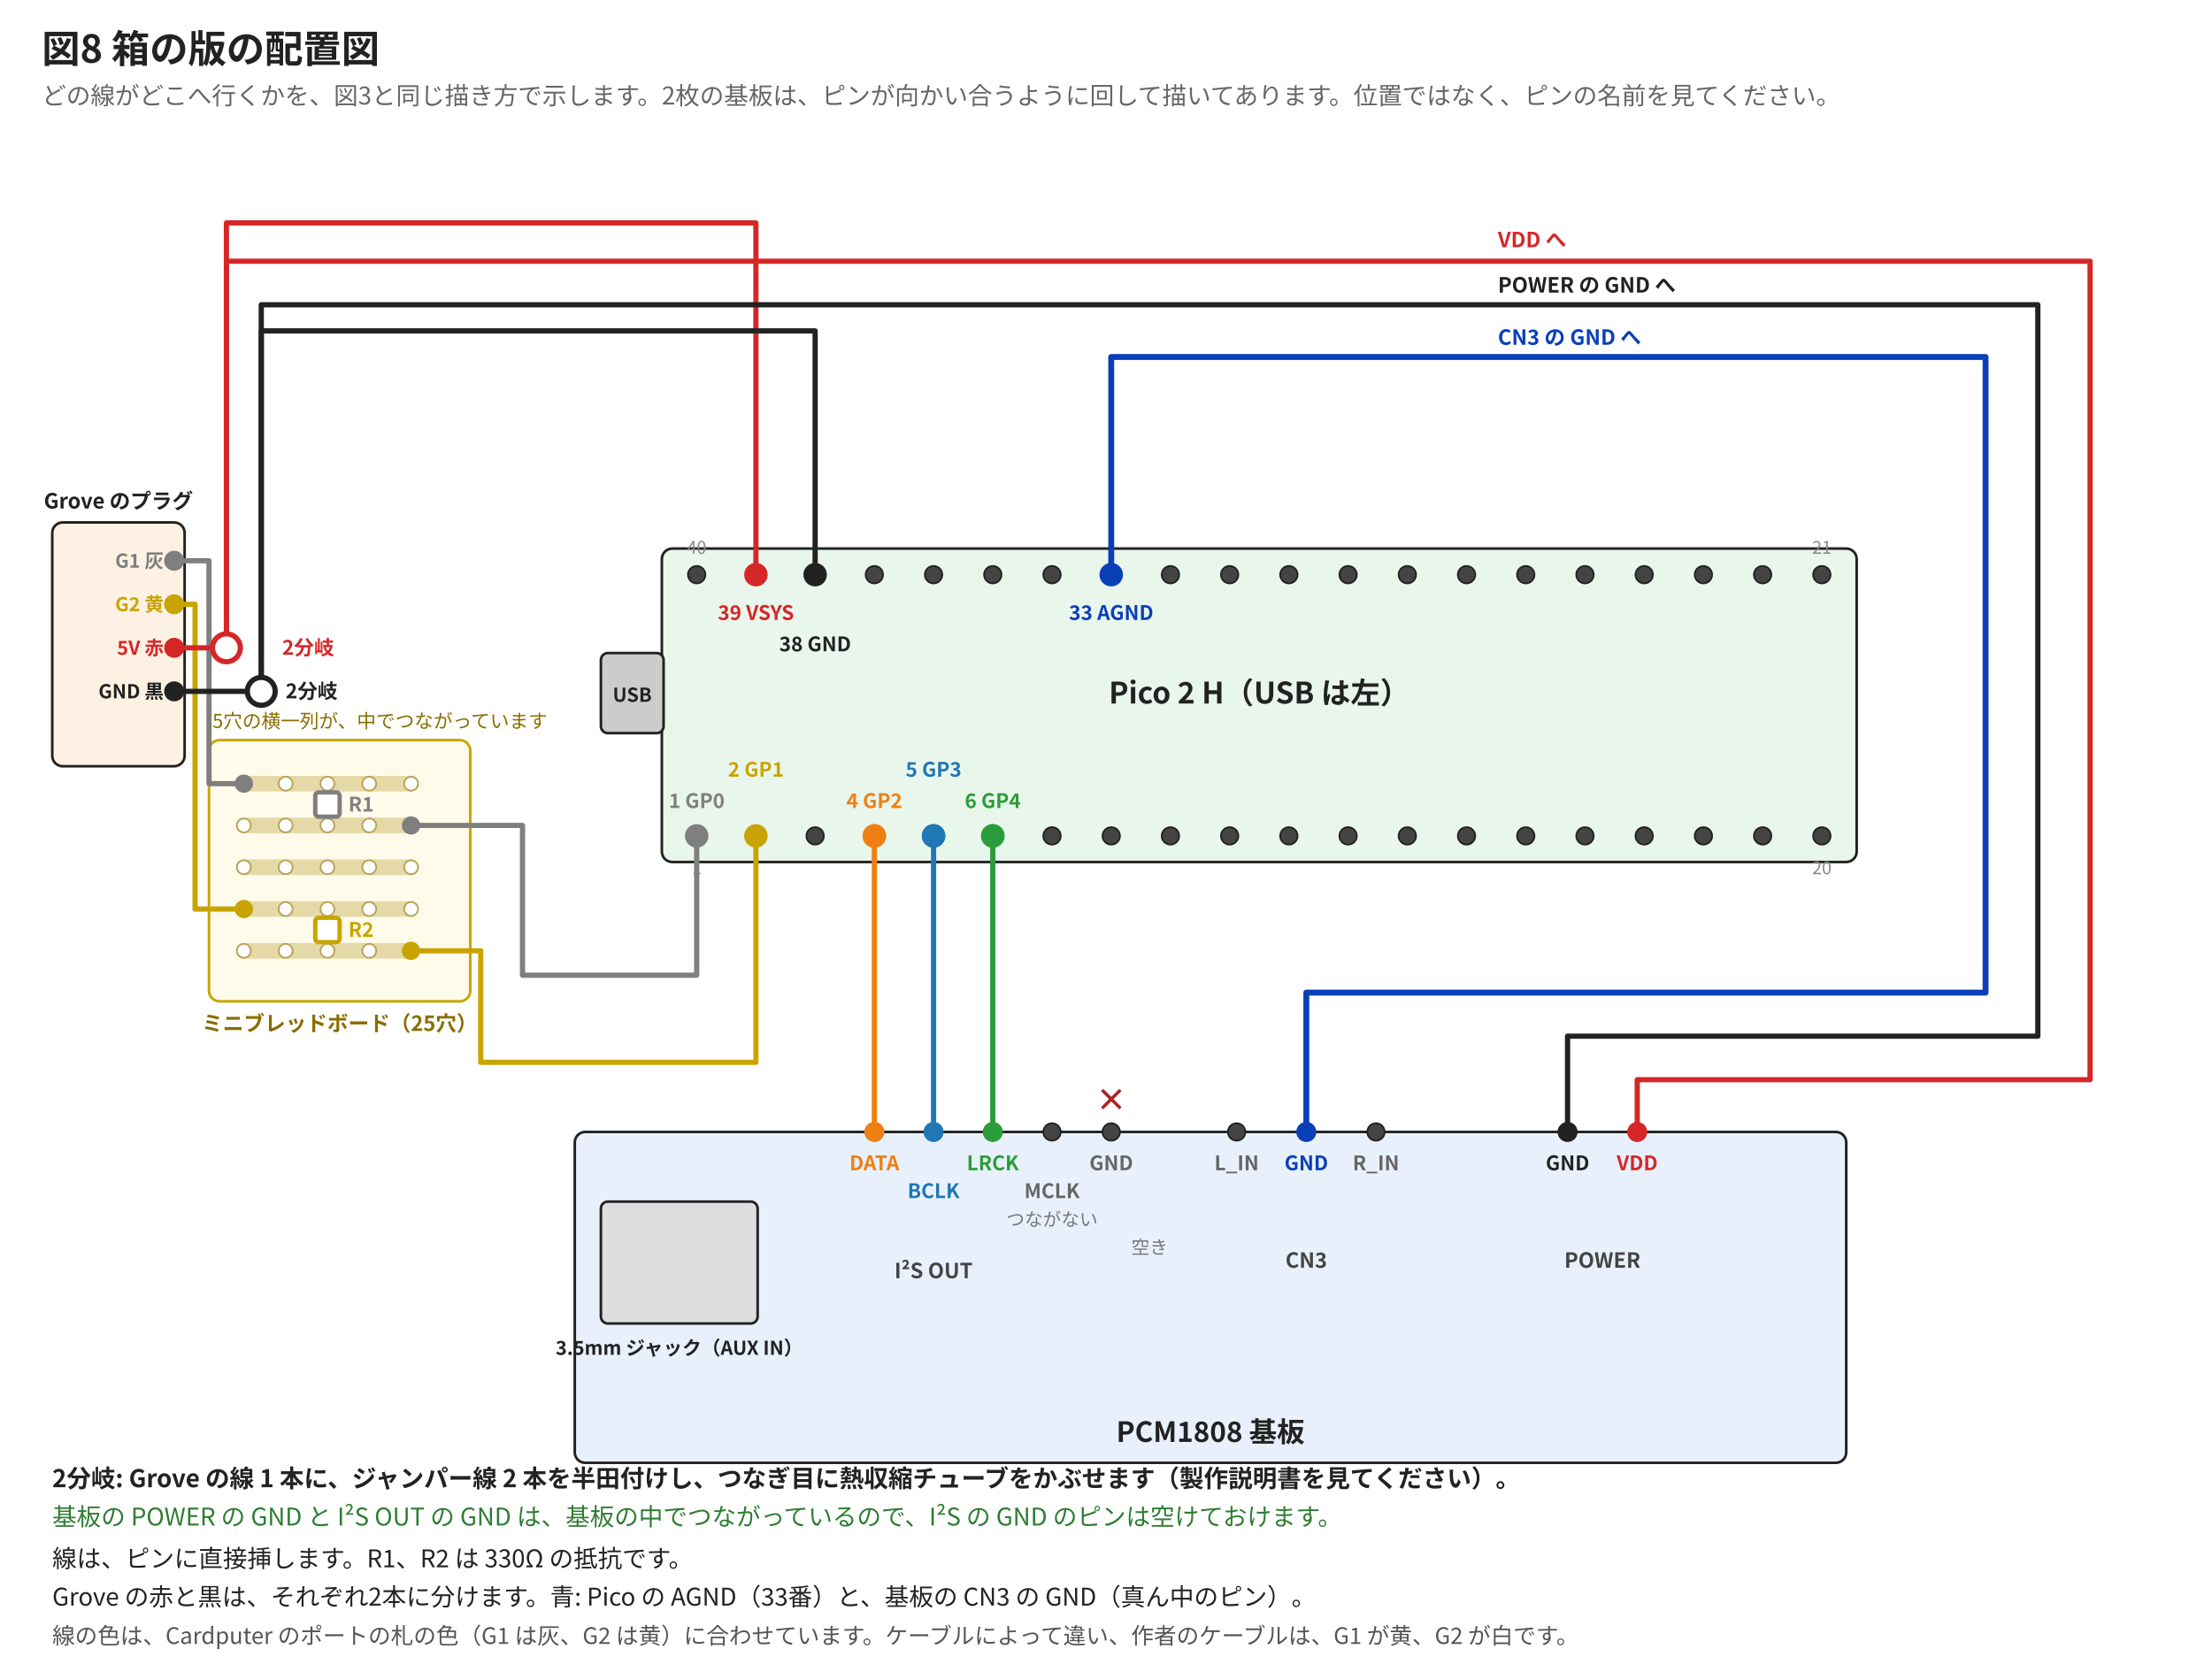
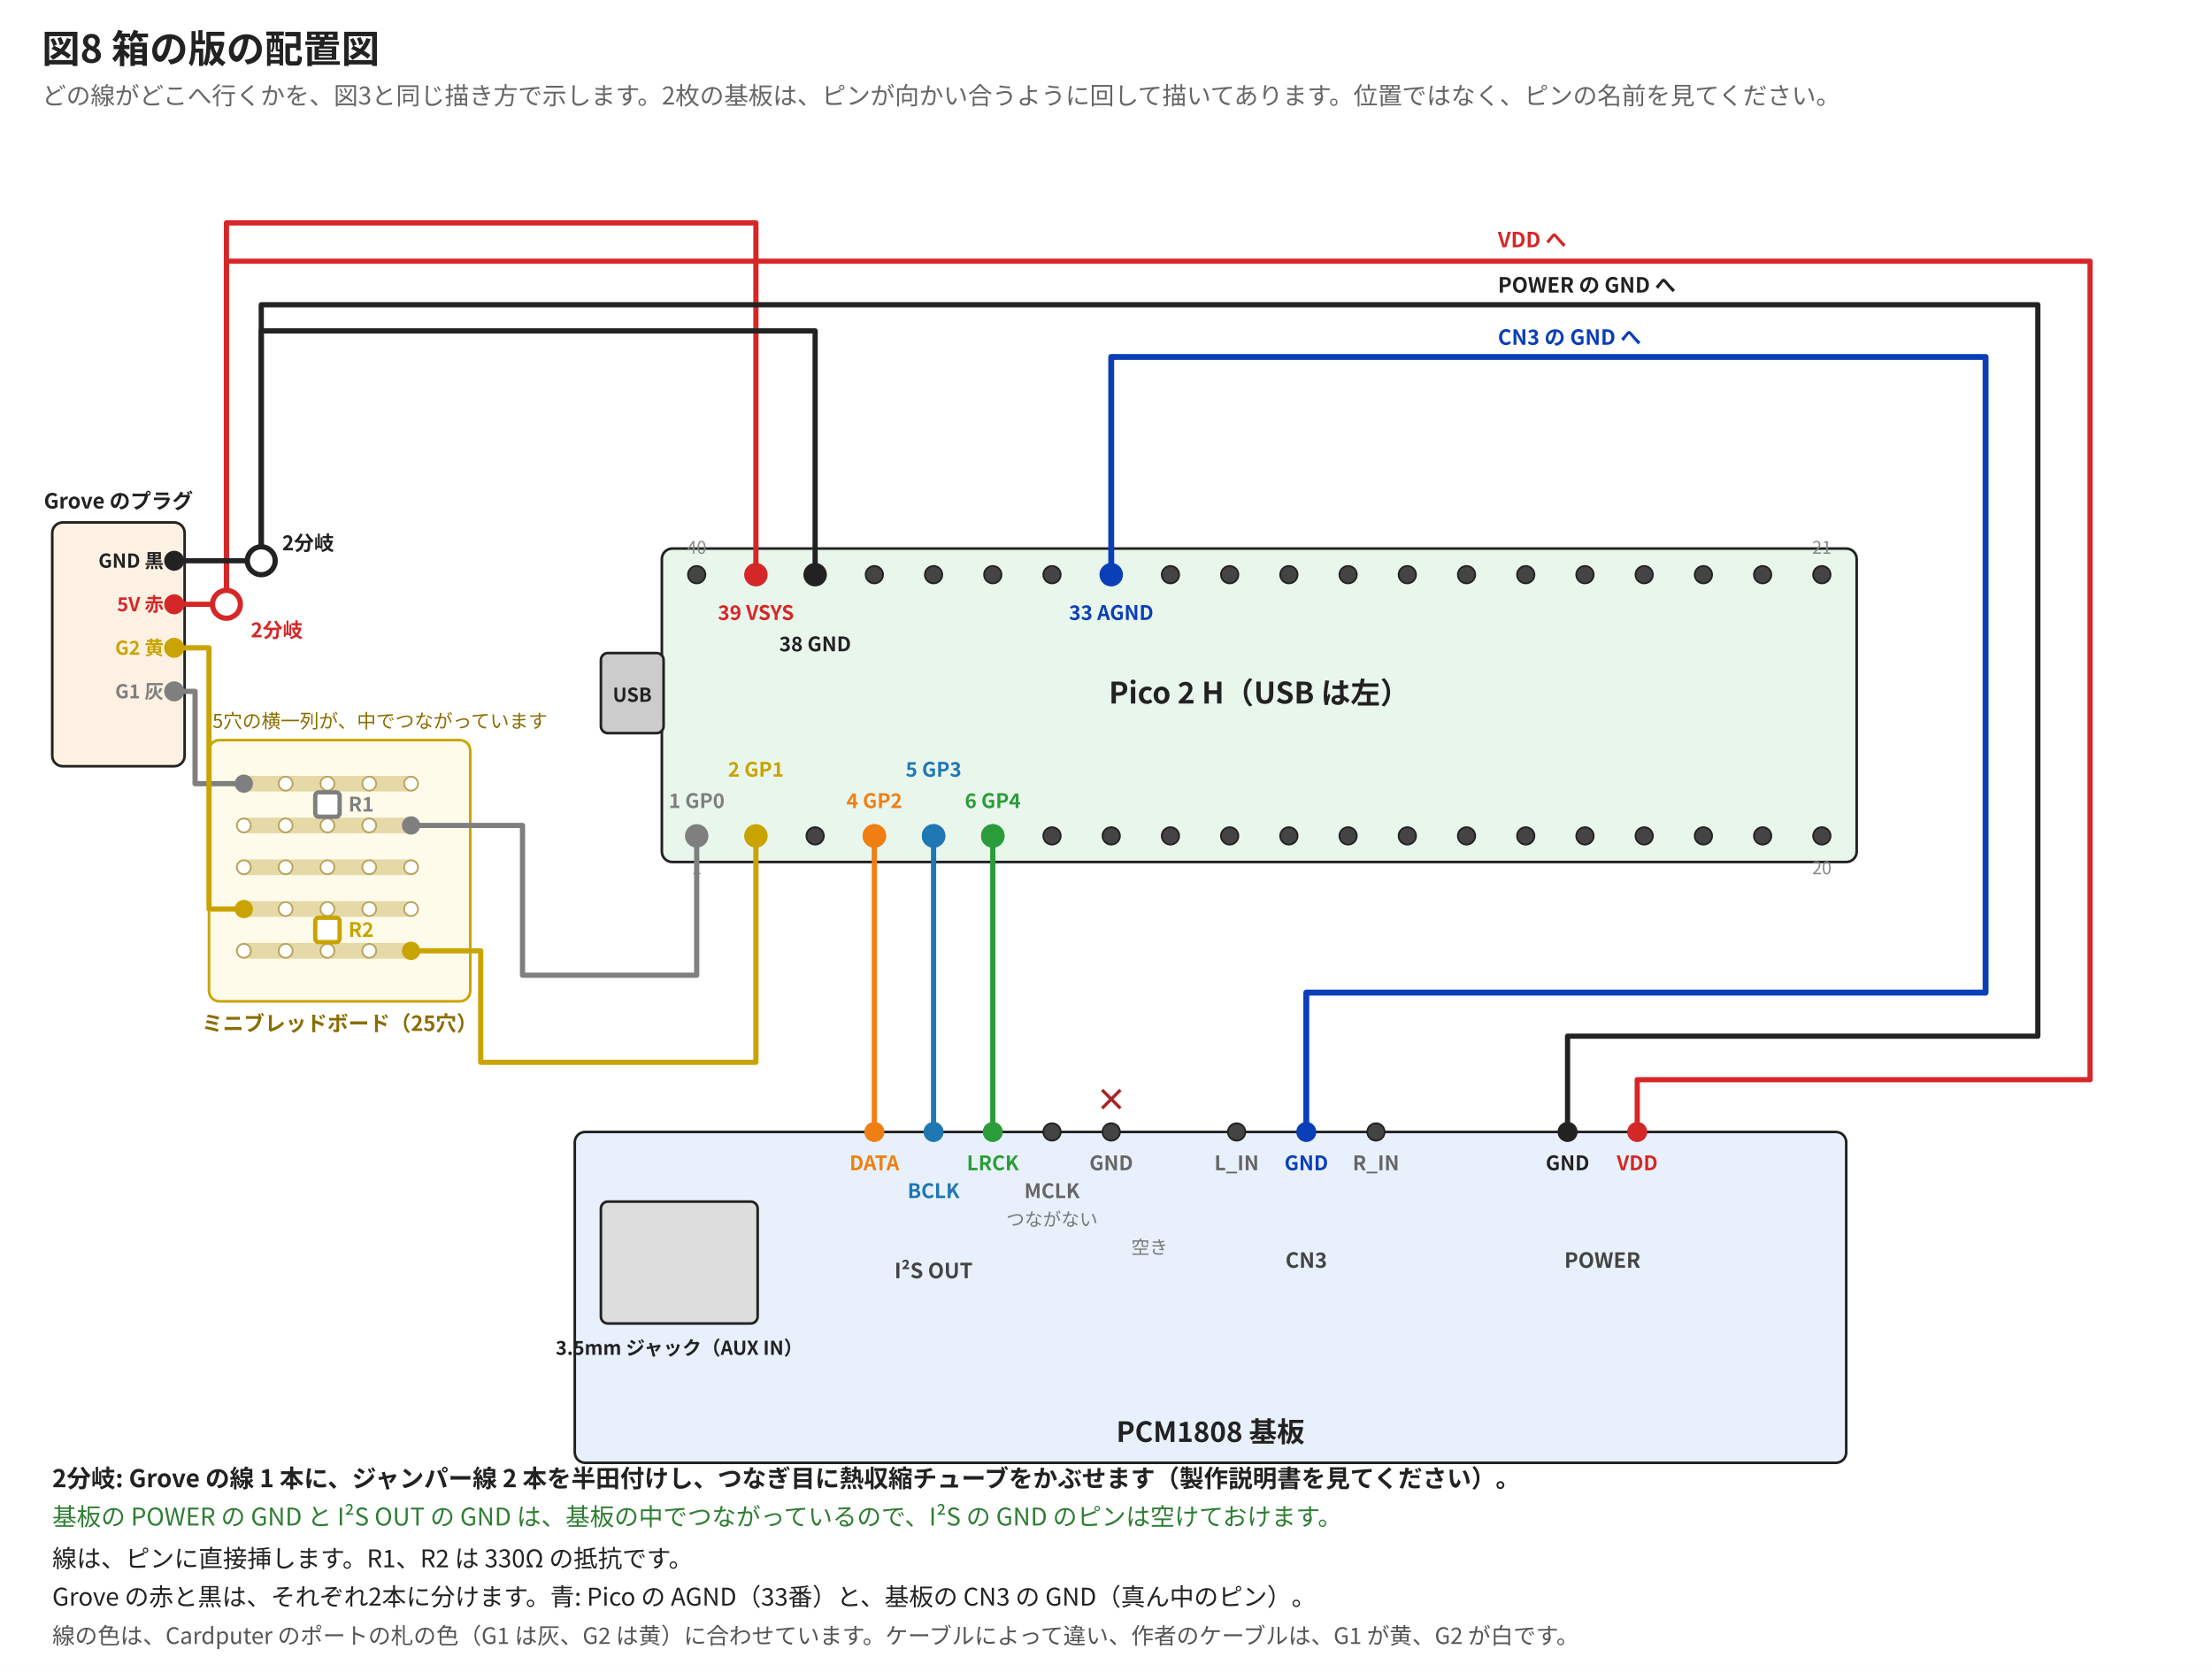
<svg xmlns="http://www.w3.org/2000/svg" viewBox="0 0 1270 960" width="1270" height="960" font-family="'Hiragino Sans','Hiragino Kaku Gothic ProN','Noto Sans CJK JP','Noto Sans JP','Yu Gothic',Meiryo,sans-serif" role="img" aria-label="図8  箱の版の配置図">
  <rect width="1270" height="960" fill="#ffffff" />
  <text x="24" y="36" font-size="22" fill="#222" text-anchor="start" font-weight="700">図8  箱の版の配置図</text>
  <text x="24" y="60" font-size="14" fill="#666" text-anchor="start" font-weight="400">どの線がどこへ行くかを、図3と同じ描き方で示します。2枚の基板は、ピンが向かい合うように回して描いてあります。位置ではなく、ピンの名前を見てください。</text>
  <rect x="380" y="315" width="686" height="180" rx="6" fill="#e9f6ec" stroke="#222" stroke-width="1.5" />
  <rect x="345" y="375" width="36" height="46" rx="4" fill="#ccc" stroke="#222" stroke-width="1.5" />
  <text x="363" y="403" font-size="11" fill="#222" text-anchor="middle" font-weight="700">USB</text>
  <text x="723" y="404" font-size="17" fill="#222" text-anchor="middle" font-weight="700">Pico 2 H（USB は左）</text>
  <circle cx="400" cy="330" r="5" fill="#444" stroke="#222" stroke-width="1" />
  <circle cx="400" cy="480" r="5" fill="#444" stroke="#222" stroke-width="1" />
  <circle cx="434" cy="330" r="5" fill="#444" stroke="#222" stroke-width="1" />
  <circle cx="434" cy="480" r="5" fill="#444" stroke="#222" stroke-width="1" />
  <circle cx="468" cy="330" r="5" fill="#444" stroke="#222" stroke-width="1" />
  <circle cx="468" cy="480" r="5" fill="#444" stroke="#222" stroke-width="1" />
  <circle cx="502" cy="330" r="5" fill="#444" stroke="#222" stroke-width="1" />
  <circle cx="502" cy="480" r="5" fill="#444" stroke="#222" stroke-width="1" />
  <circle cx="536" cy="330" r="5" fill="#444" stroke="#222" stroke-width="1" />
  <circle cx="536" cy="480" r="5" fill="#444" stroke="#222" stroke-width="1" />
  <circle cx="570" cy="330" r="5" fill="#444" stroke="#222" stroke-width="1" />
  <circle cx="570" cy="480" r="5" fill="#444" stroke="#222" stroke-width="1" />
  <circle cx="604" cy="330" r="5" fill="#444" stroke="#222" stroke-width="1" />
  <circle cx="604" cy="480" r="5" fill="#444" stroke="#222" stroke-width="1" />
  <circle cx="638" cy="330" r="5" fill="#444" stroke="#222" stroke-width="1" />
  <circle cx="638" cy="480" r="5" fill="#444" stroke="#222" stroke-width="1" />
  <circle cx="672" cy="330" r="5" fill="#444" stroke="#222" stroke-width="1" />
  <circle cx="672" cy="480" r="5" fill="#444" stroke="#222" stroke-width="1" />
  <circle cx="706" cy="330" r="5" fill="#444" stroke="#222" stroke-width="1" />
  <circle cx="706" cy="480" r="5" fill="#444" stroke="#222" stroke-width="1" />
  <circle cx="740" cy="330" r="5" fill="#444" stroke="#222" stroke-width="1" />
  <circle cx="740" cy="480" r="5" fill="#444" stroke="#222" stroke-width="1" />
  <circle cx="774" cy="330" r="5" fill="#444" stroke="#222" stroke-width="1" />
  <circle cx="774" cy="480" r="5" fill="#444" stroke="#222" stroke-width="1" />
  <circle cx="808" cy="330" r="5" fill="#444" stroke="#222" stroke-width="1" />
  <circle cx="808" cy="480" r="5" fill="#444" stroke="#222" stroke-width="1" />
  <circle cx="842" cy="330" r="5" fill="#444" stroke="#222" stroke-width="1" />
  <circle cx="842" cy="480" r="5" fill="#444" stroke="#222" stroke-width="1" />
  <circle cx="876" cy="330" r="5" fill="#444" stroke="#222" stroke-width="1" />
  <circle cx="876" cy="480" r="5" fill="#444" stroke="#222" stroke-width="1" />
  <circle cx="910" cy="330" r="5" fill="#444" stroke="#222" stroke-width="1" />
  <circle cx="910" cy="480" r="5" fill="#444" stroke="#222" stroke-width="1" />
  <circle cx="944" cy="330" r="5" fill="#444" stroke="#222" stroke-width="1" />
  <circle cx="944" cy="480" r="5" fill="#444" stroke="#222" stroke-width="1" />
  <circle cx="978" cy="330" r="5" fill="#444" stroke="#222" stroke-width="1" />
  <circle cx="978" cy="480" r="5" fill="#444" stroke="#222" stroke-width="1" />
  <circle cx="1012" cy="330" r="5" fill="#444" stroke="#222" stroke-width="1" />
  <circle cx="1012" cy="480" r="5" fill="#444" stroke="#222" stroke-width="1" />
  <circle cx="1046" cy="330" r="5" fill="#444" stroke="#222" stroke-width="1" />
  <circle cx="1046" cy="480" r="5" fill="#444" stroke="#222" stroke-width="1" />
  <circle cx="434" cy="330" r="6" fill="#d62728" stroke="#d62728" stroke-width="1.5" />
  <text x="434" y="356" font-size="11.5" fill="#d62728" text-anchor="middle" font-weight="700">39 VSYS</text>
  <circle cx="468" cy="330" r="6" fill="#222222" stroke="#222222" stroke-width="1.5" />
  <text x="468" y="374" font-size="11.5" fill="#222222" text-anchor="middle" font-weight="700">38 GND</text>
  <circle cx="638" cy="330" r="6" fill="#0b3fb8" stroke="#0b3fb8" stroke-width="1.5" />
  <text x="638" y="356" font-size="11.5" fill="#0b3fb8" text-anchor="middle" font-weight="700">33 AGND</text>
  <circle cx="400" cy="480" r="6" fill="#7f7f7f" stroke="#7f7f7f" stroke-width="1.5" />
  <text x="400" y="464" font-size="11.5" fill="#7f7f7f" text-anchor="middle" font-weight="700">1 GP0</text>
  <circle cx="434" cy="480" r="6" fill="#c9a400" stroke="#c9a400" stroke-width="1.5" />
  <text x="434" y="446" font-size="11.5" fill="#c9a400" text-anchor="middle" font-weight="700">2 GP1</text>
  <circle cx="502" cy="480" r="6" fill="#f07f13" stroke="#f07f13" stroke-width="1.5" />
  <text x="502" y="464" font-size="11.5" fill="#f07f13" text-anchor="middle" font-weight="700">4 GP2</text>
  <circle cx="536" cy="480" r="6" fill="#1f77b4" stroke="#1f77b4" stroke-width="1.5" />
  <text x="536" y="446" font-size="11.5" fill="#1f77b4" text-anchor="middle" font-weight="700">5 GP3</text>
  <circle cx="570" cy="480" r="6" fill="#2a9d3a" stroke="#2a9d3a" stroke-width="1.5" />
  <text x="570" y="464" font-size="11.5" fill="#2a9d3a" text-anchor="middle" font-weight="700">6 GP4</text>
  <text x="400" y="318" font-size="10" fill="#888" text-anchor="middle" font-weight="400">40</text>
  <text x="1046" y="318" font-size="10" fill="#888" text-anchor="middle" font-weight="400">21</text>
  <text x="400" y="502" font-size="10" fill="#888" text-anchor="middle" font-weight="400">1</text>
  <text x="1046" y="502" font-size="10" fill="#888" text-anchor="middle" font-weight="400">20</text>
  <rect x="30" y="300" width="76" height="140" rx="6" fill="#fdf1e3" stroke="#222" stroke-width="1.5" />
  <text x="68" y="292" font-size="12" fill="#222" text-anchor="middle" font-weight="700">Grove のプラグ</text>
-   <circle cx="100" cy="322" r="5" fill="#7f7f7f" stroke="#7f7f7f" stroke-width="1.5" />
-   <text x="94" y="326" font-size="11" fill="#7f7f7f" text-anchor="end" font-weight="700">G1 灰</text>
-   <circle cx="100" cy="347" r="5" fill="#c9a400" stroke="#c9a400" stroke-width="1.5" />
-   <text x="94" y="351" font-size="11" fill="#c9a400" text-anchor="end" font-weight="700">G2 黄</text>
-   <circle cx="100" cy="372" r="5" fill="#d62728" stroke="#d62728" stroke-width="1.5" />
-   <text x="94" y="376" font-size="11" fill="#d62728" text-anchor="end" font-weight="700">5V 赤</text>
-   <circle cx="100" cy="397" r="5" fill="#222222" stroke="#222222" stroke-width="1.5" />
-   <text x="94" y="401" font-size="11" fill="#222222" text-anchor="end" font-weight="700">GND 黒</text>
+   <circle cx="100" cy="322" r="5" fill="#222222" stroke="#222222" stroke-width="1.5" />
+   <text x="94" y="326" font-size="11" fill="#222222" text-anchor="end" font-weight="700">GND 黒</text>
+   <circle cx="100" cy="347" r="5" fill="#d62728" stroke="#d62728" stroke-width="1.5" />
+   <text x="94" y="351" font-size="11" fill="#d62728" text-anchor="end" font-weight="700">5V 赤</text>
+   <circle cx="100" cy="372" r="5" fill="#c9a400" stroke="#c9a400" stroke-width="1.5" />
+   <text x="94" y="376" font-size="11" fill="#c9a400" text-anchor="end" font-weight="700">G2 黄</text>
+   <circle cx="100" cy="397" r="5" fill="#7f7f7f" stroke="#7f7f7f" stroke-width="1.5" />
+   <text x="94" y="401" font-size="11" fill="#7f7f7f" text-anchor="end" font-weight="700">G1 灰</text>
  <rect x="120" y="425" width="150" height="150" rx="6" fill="#fffbea" stroke="#c9a400" stroke-width="1.5" />
  <text x="195" y="592" font-size="12" fill="#8a6d00" text-anchor="middle" font-weight="700">ミニブレッドボード（25穴）</text>
  <line x1="140" y1="450" x2="236" y2="450" stroke="#e5d9a8" stroke-width="9" stroke-linecap="round" />
  <circle cx="140" cy="450" r="4" fill="#fff" stroke="#b9a35a" stroke-width="1" />
  <circle cx="164" cy="450" r="4" fill="#fff" stroke="#b9a35a" stroke-width="1" />
  <circle cx="188" cy="450" r="4" fill="#fff" stroke="#b9a35a" stroke-width="1" />
  <circle cx="212" cy="450" r="4" fill="#fff" stroke="#b9a35a" stroke-width="1" />
  <circle cx="236" cy="450" r="4" fill="#fff" stroke="#b9a35a" stroke-width="1" />
  <line x1="140" y1="474" x2="236" y2="474" stroke="#e5d9a8" stroke-width="9" stroke-linecap="round" />
  <circle cx="140" cy="474" r="4" fill="#fff" stroke="#b9a35a" stroke-width="1" />
  <circle cx="164" cy="474" r="4" fill="#fff" stroke="#b9a35a" stroke-width="1" />
  <circle cx="188" cy="474" r="4" fill="#fff" stroke="#b9a35a" stroke-width="1" />
  <circle cx="212" cy="474" r="4" fill="#fff" stroke="#b9a35a" stroke-width="1" />
  <circle cx="236" cy="474" r="4" fill="#fff" stroke="#b9a35a" stroke-width="1" />
  <line x1="140" y1="498" x2="236" y2="498" stroke="#e5d9a8" stroke-width="9" stroke-linecap="round" />
  <circle cx="140" cy="498" r="4" fill="#fff" stroke="#b9a35a" stroke-width="1" />
  <circle cx="164" cy="498" r="4" fill="#fff" stroke="#b9a35a" stroke-width="1" />
  <circle cx="188" cy="498" r="4" fill="#fff" stroke="#b9a35a" stroke-width="1" />
  <circle cx="212" cy="498" r="4" fill="#fff" stroke="#b9a35a" stroke-width="1" />
  <circle cx="236" cy="498" r="4" fill="#fff" stroke="#b9a35a" stroke-width="1" />
  <line x1="140" y1="522" x2="236" y2="522" stroke="#e5d9a8" stroke-width="9" stroke-linecap="round" />
  <circle cx="140" cy="522" r="4" fill="#fff" stroke="#b9a35a" stroke-width="1" />
  <circle cx="164" cy="522" r="4" fill="#fff" stroke="#b9a35a" stroke-width="1" />
  <circle cx="188" cy="522" r="4" fill="#fff" stroke="#b9a35a" stroke-width="1" />
  <circle cx="212" cy="522" r="4" fill="#fff" stroke="#b9a35a" stroke-width="1" />
  <circle cx="236" cy="522" r="4" fill="#fff" stroke="#b9a35a" stroke-width="1" />
  <line x1="140" y1="546" x2="236" y2="546" stroke="#e5d9a8" stroke-width="9" stroke-linecap="round" />
  <circle cx="140" cy="546" r="4" fill="#fff" stroke="#b9a35a" stroke-width="1" />
  <circle cx="164" cy="546" r="4" fill="#fff" stroke="#b9a35a" stroke-width="1" />
  <circle cx="188" cy="546" r="4" fill="#fff" stroke="#b9a35a" stroke-width="1" />
  <circle cx="212" cy="546" r="4" fill="#fff" stroke="#b9a35a" stroke-width="1" />
  <circle cx="236" cy="546" r="4" fill="#fff" stroke="#b9a35a" stroke-width="1" />
  <text x="122" y="418" font-size="11" fill="#8a6d00" text-anchor="start" font-weight="400">5穴の横一列が、中でつながっています</text>
  <rect x="181" y="455" width="14" height="14" rx="2" fill="#fff" stroke="#7f7f7f" stroke-width="2.5" />
  <text x="200" y="466.0" font-size="11.5" fill="#7f7f7f" text-anchor="start" font-weight="700">R1</text>
  <rect x="181" y="527" width="14" height="14" rx="2" fill="#fff" stroke="#c9a400" stroke-width="2.5" />
  <text x="200" y="538.0" font-size="11.5" fill="#c9a400" text-anchor="start" font-weight="700">R2</text>
-   <path d="M100 322 L120 322 L120 450 L140 450" fill="none" stroke="#7f7f7f" stroke-width="3" stroke-linecap="round" stroke-linejoin="round" />
+   <path d="M100 397 L112 397 L112 450 L140 450" fill="none" stroke="#7f7f7f" stroke-width="3" stroke-linecap="round" stroke-linejoin="round" />
  <circle cx="140" cy="450" r="4.5" fill="#7f7f7f" stroke="#7f7f7f" stroke-width="1.5" />
-   <path d="M100 347 L112 347 L112 522 L140 522" fill="none" stroke="#c9a400" stroke-width="3" stroke-linecap="round" stroke-linejoin="round" />
+   <path d="M100 372 L120 372 L120 522 L140 522" fill="none" stroke="#c9a400" stroke-width="3" stroke-linecap="round" stroke-linejoin="round" />
  <circle cx="140" cy="522" r="4.5" fill="#c9a400" stroke="#c9a400" stroke-width="1.5" />
  <path d="M236 474 L300 474 L300 560 L400 560 L400 480" fill="none" stroke="#7f7f7f" stroke-width="3" stroke-linecap="round" stroke-linejoin="round" />
  <circle cx="236" cy="474" r="4.5" fill="#7f7f7f" stroke="#7f7f7f" stroke-width="1.5" />
  <path d="M236 546 L276 546 L276 610 L434 610 L434 480" fill="none" stroke="#c9a400" stroke-width="3" stroke-linecap="round" stroke-linejoin="round" />
  <circle cx="236" cy="546" r="4.5" fill="#c9a400" stroke="#c9a400" stroke-width="1.5" />
  <rect x="330" y="650" width="730" height="190" rx="6" fill="#e8f1fb" stroke="#222" stroke-width="1.5" />
  <text x="695" y="828" font-size="16" fill="#222" text-anchor="middle" font-weight="700">PCM1808 基板</text>
  <rect x="345" y="690" width="90" height="70" rx="4" fill="#ddd" stroke="#222" stroke-width="1.5" />
  <text x="390" y="778" font-size="11" fill="#222" text-anchor="middle" font-weight="700">3.5mm ジャック（AUX IN）</text>
  <circle cx="502" cy="650" r="5" fill="#444" stroke="#222" stroke-width="1" />
  <text x="502" y="672" font-size="11.5" fill="#f07f13" text-anchor="middle" font-weight="700">DATA</text>
  <path d="M502 480 L502 650" fill="none" stroke="#f07f13" stroke-width="3" stroke-linecap="round" stroke-linejoin="round" />
  <circle cx="502" cy="480" r="6" fill="#f07f13" stroke="#f07f13" stroke-width="1.5" />
  <circle cx="502" cy="650" r="5" fill="#f07f13" stroke="#f07f13" stroke-width="1.5" />
  <circle cx="536" cy="650" r="5" fill="#444" stroke="#222" stroke-width="1" />
  <text x="536" y="688" font-size="11.5" fill="#1f77b4" text-anchor="middle" font-weight="700">BCLK</text>
  <path d="M536 480 L536 650" fill="none" stroke="#1f77b4" stroke-width="3" stroke-linecap="round" stroke-linejoin="round" />
  <circle cx="536" cy="480" r="6" fill="#1f77b4" stroke="#1f77b4" stroke-width="1.5" />
  <circle cx="536" cy="650" r="5" fill="#1f77b4" stroke="#1f77b4" stroke-width="1.5" />
  <circle cx="570" cy="650" r="5" fill="#444" stroke="#222" stroke-width="1" />
  <text x="570" y="672" font-size="11.5" fill="#2a9d3a" text-anchor="middle" font-weight="700">LRCK</text>
  <path d="M570 480 L570 650" fill="none" stroke="#2a9d3a" stroke-width="3" stroke-linecap="round" stroke-linejoin="round" />
  <circle cx="570" cy="480" r="6" fill="#2a9d3a" stroke="#2a9d3a" stroke-width="1.5" />
  <circle cx="570" cy="650" r="5" fill="#2a9d3a" stroke="#2a9d3a" stroke-width="1.5" />
  <circle cx="604" cy="650" r="5" fill="#444" stroke="#222" stroke-width="1" />
  <text x="604" y="688" font-size="11.5" fill="#666" text-anchor="middle" font-weight="700">MCLK</text>
  <circle cx="638" cy="650" r="5" fill="#444" stroke="#222" stroke-width="1" />
  <text x="638" y="672" font-size="11.5" fill="#666" text-anchor="middle" font-weight="700">GND</text>
  <text x="604" y="704" font-size="10.5" fill="#777" text-anchor="middle" font-weight="400">つながない</text>
  <text x="660" y="720" font-size="10.5" fill="#777" text-anchor="middle" font-weight="400">空き</text>
  <text x="638" y="638" font-size="18" fill="#aa2222" text-anchor="middle" font-weight="700">×</text>
  <text x="536" y="734" font-size="12" fill="#444" text-anchor="middle" font-weight="700">I²S OUT</text>
  <circle cx="710" cy="650" r="5" fill="#444" stroke="#222" stroke-width="1" />
  <text x="710" y="672" font-size="11.5" fill="#666" text-anchor="middle" font-weight="700">L_IN</text>
  <circle cx="750" cy="650" r="5" fill="#444" stroke="#222" stroke-width="1" />
  <text x="750" y="672" font-size="11.5" fill="#0b3fb8" text-anchor="middle" font-weight="700">GND</text>
  <circle cx="790" cy="650" r="5" fill="#444" stroke="#222" stroke-width="1" />
  <text x="790" y="672" font-size="11.5" fill="#666" text-anchor="middle" font-weight="700">R_IN</text>
  <text x="750" y="728" font-size="12" fill="#444" text-anchor="middle" font-weight="700">CN3</text>
  <circle cx="900" cy="650" r="5" fill="#444" stroke="#222" stroke-width="1" />
  <text x="900" y="672" font-size="11.5" fill="#222222" text-anchor="middle" font-weight="700">GND</text>
  <circle cx="940" cy="650" r="5" fill="#444" stroke="#222" stroke-width="1" />
  <text x="940" y="672" font-size="11.5" fill="#d62728" text-anchor="middle" font-weight="700">VDD</text>
  <text x="920" y="728" font-size="12" fill="#444" text-anchor="middle" font-weight="700">POWER</text>
-   <path d="M100 372 L130 372 L130 150 L1200 150 L1200 620 L940 620 L940 650" fill="none" stroke="#d62728" stroke-width="3" stroke-linecap="round" stroke-linejoin="round" />
-   <path d="M130 372 L130 128 L434 128 L434 330" fill="none" stroke="#d62728" stroke-width="3" stroke-linecap="round" stroke-linejoin="round" />
+   <path d="M100 347 L130 347 L130 150 L1200 150 L1200 620 L940 620 L940 650" fill="none" stroke="#d62728" stroke-width="3" stroke-linecap="round" stroke-linejoin="round" />
+   <path d="M130 347 L130 128 L434 128 L434 330" fill="none" stroke="#d62728" stroke-width="3" stroke-linecap="round" stroke-linejoin="round" />
  <circle cx="940" cy="650" r="5" fill="#d62728" stroke="#d62728" stroke-width="1.5" />
-   <circle cx="130" cy="372" r="8" fill="#fff" stroke="#d62728" stroke-width="3" />
-   <text x="162" y="376" font-size="11.5" fill="#d62728" text-anchor="start" font-weight="700">2分岐</text>
-   <path d="M100 397 L150 397 L150 175 L1170 175 L1170 595 L900 595 L900 650" fill="none" stroke="#222222" stroke-width="3" stroke-linecap="round" stroke-linejoin="round" />
-   <path d="M150 397 L150 190 L468 190 L468 330" fill="none" stroke="#222222" stroke-width="3" stroke-linecap="round" stroke-linejoin="round" />
+   <circle cx="130" cy="347" r="8" fill="#fff" stroke="#d62728" stroke-width="3" />
+   <text x="144" y="366" font-size="11.5" fill="#d62728" text-anchor="start" font-weight="700">2分岐</text>
+   <path d="M100 322 L150 322 L150 175 L1170 175 L1170 595 L900 595 L900 650" fill="none" stroke="#222222" stroke-width="3" stroke-linecap="round" stroke-linejoin="round" />
+   <path d="M150 322 L150 190 L468 190 L468 330" fill="none" stroke="#222222" stroke-width="3" stroke-linecap="round" stroke-linejoin="round" />
  <circle cx="900" cy="650" r="5" fill="#222222" stroke="#222222" stroke-width="1.5" />
-   <circle cx="150" cy="397" r="8" fill="#fff" stroke="#222222" stroke-width="3" />
-   <text x="164" y="401" font-size="11.5" fill="#222222" text-anchor="start" font-weight="700">2分岐</text>
+   <circle cx="150" cy="322" r="8" fill="#fff" stroke="#222222" stroke-width="3" />
+   <text x="162" y="316" font-size="11.5" fill="#222222" text-anchor="start" font-weight="700">2分岐</text>
  <path d="M638 330 L638 205 L1140 205 L1140 570 L750 570 L750 650" fill="none" stroke="#0b3fb8" stroke-width="3.4" stroke-linecap="round" stroke-linejoin="round" />
  <circle cx="750" cy="650" r="5" fill="#0b3fb8" stroke="#0b3fb8" stroke-width="1.5" />
  <text x="860" y="142" font-size="12" fill="#d62728" text-anchor="start" font-weight="700">VDD へ</text>
  <text x="860" y="168" font-size="12" fill="#222222" text-anchor="start" font-weight="700">POWER の GND へ</text>
  <text x="860" y="198" font-size="12" fill="#0b3fb8" text-anchor="start" font-weight="700">CN3 の GND へ</text>
  <text x="30" y="854" font-size="14" fill="#222" text-anchor="start" font-weight="700">2分岐: Grove の線 1 本に、ジャンパー線 2 本を半田付けし、つなぎ目に熱収縮チューブをかぶせます（製作説明書を見てください）。</text>
  <text x="30" y="876" font-size="14" fill="#2e7d32" text-anchor="start" font-weight="400">基板の POWER の GND と I²S OUT の GND は、基板の中でつながっているので、I²S の GND のピンは空けておけます。</text>
  <text x="30" y="900" font-size="14" fill="#222" text-anchor="start" font-weight="400">線は、ピンに直接挿します。R1、R2 は 330Ω の抵抗です。</text>
  <text x="30" y="922" font-size="14" fill="#222" text-anchor="start" font-weight="400">Grove の赤と黒は、それぞれ2本に分けます。青: Pico の AGND（33番）と、基板の CN3 の GND（真ん中のピン）。</text>
  <text x="30" y="944" font-size="13" fill="#555" text-anchor="start" font-weight="400">線の色は、Cardputer のポートの札の色（G1 は灰、G2 は黄）に合わせています。ケーブルによって違い、作者のケーブルは、G1 が黄、G2 が白です。</text>
</svg>
